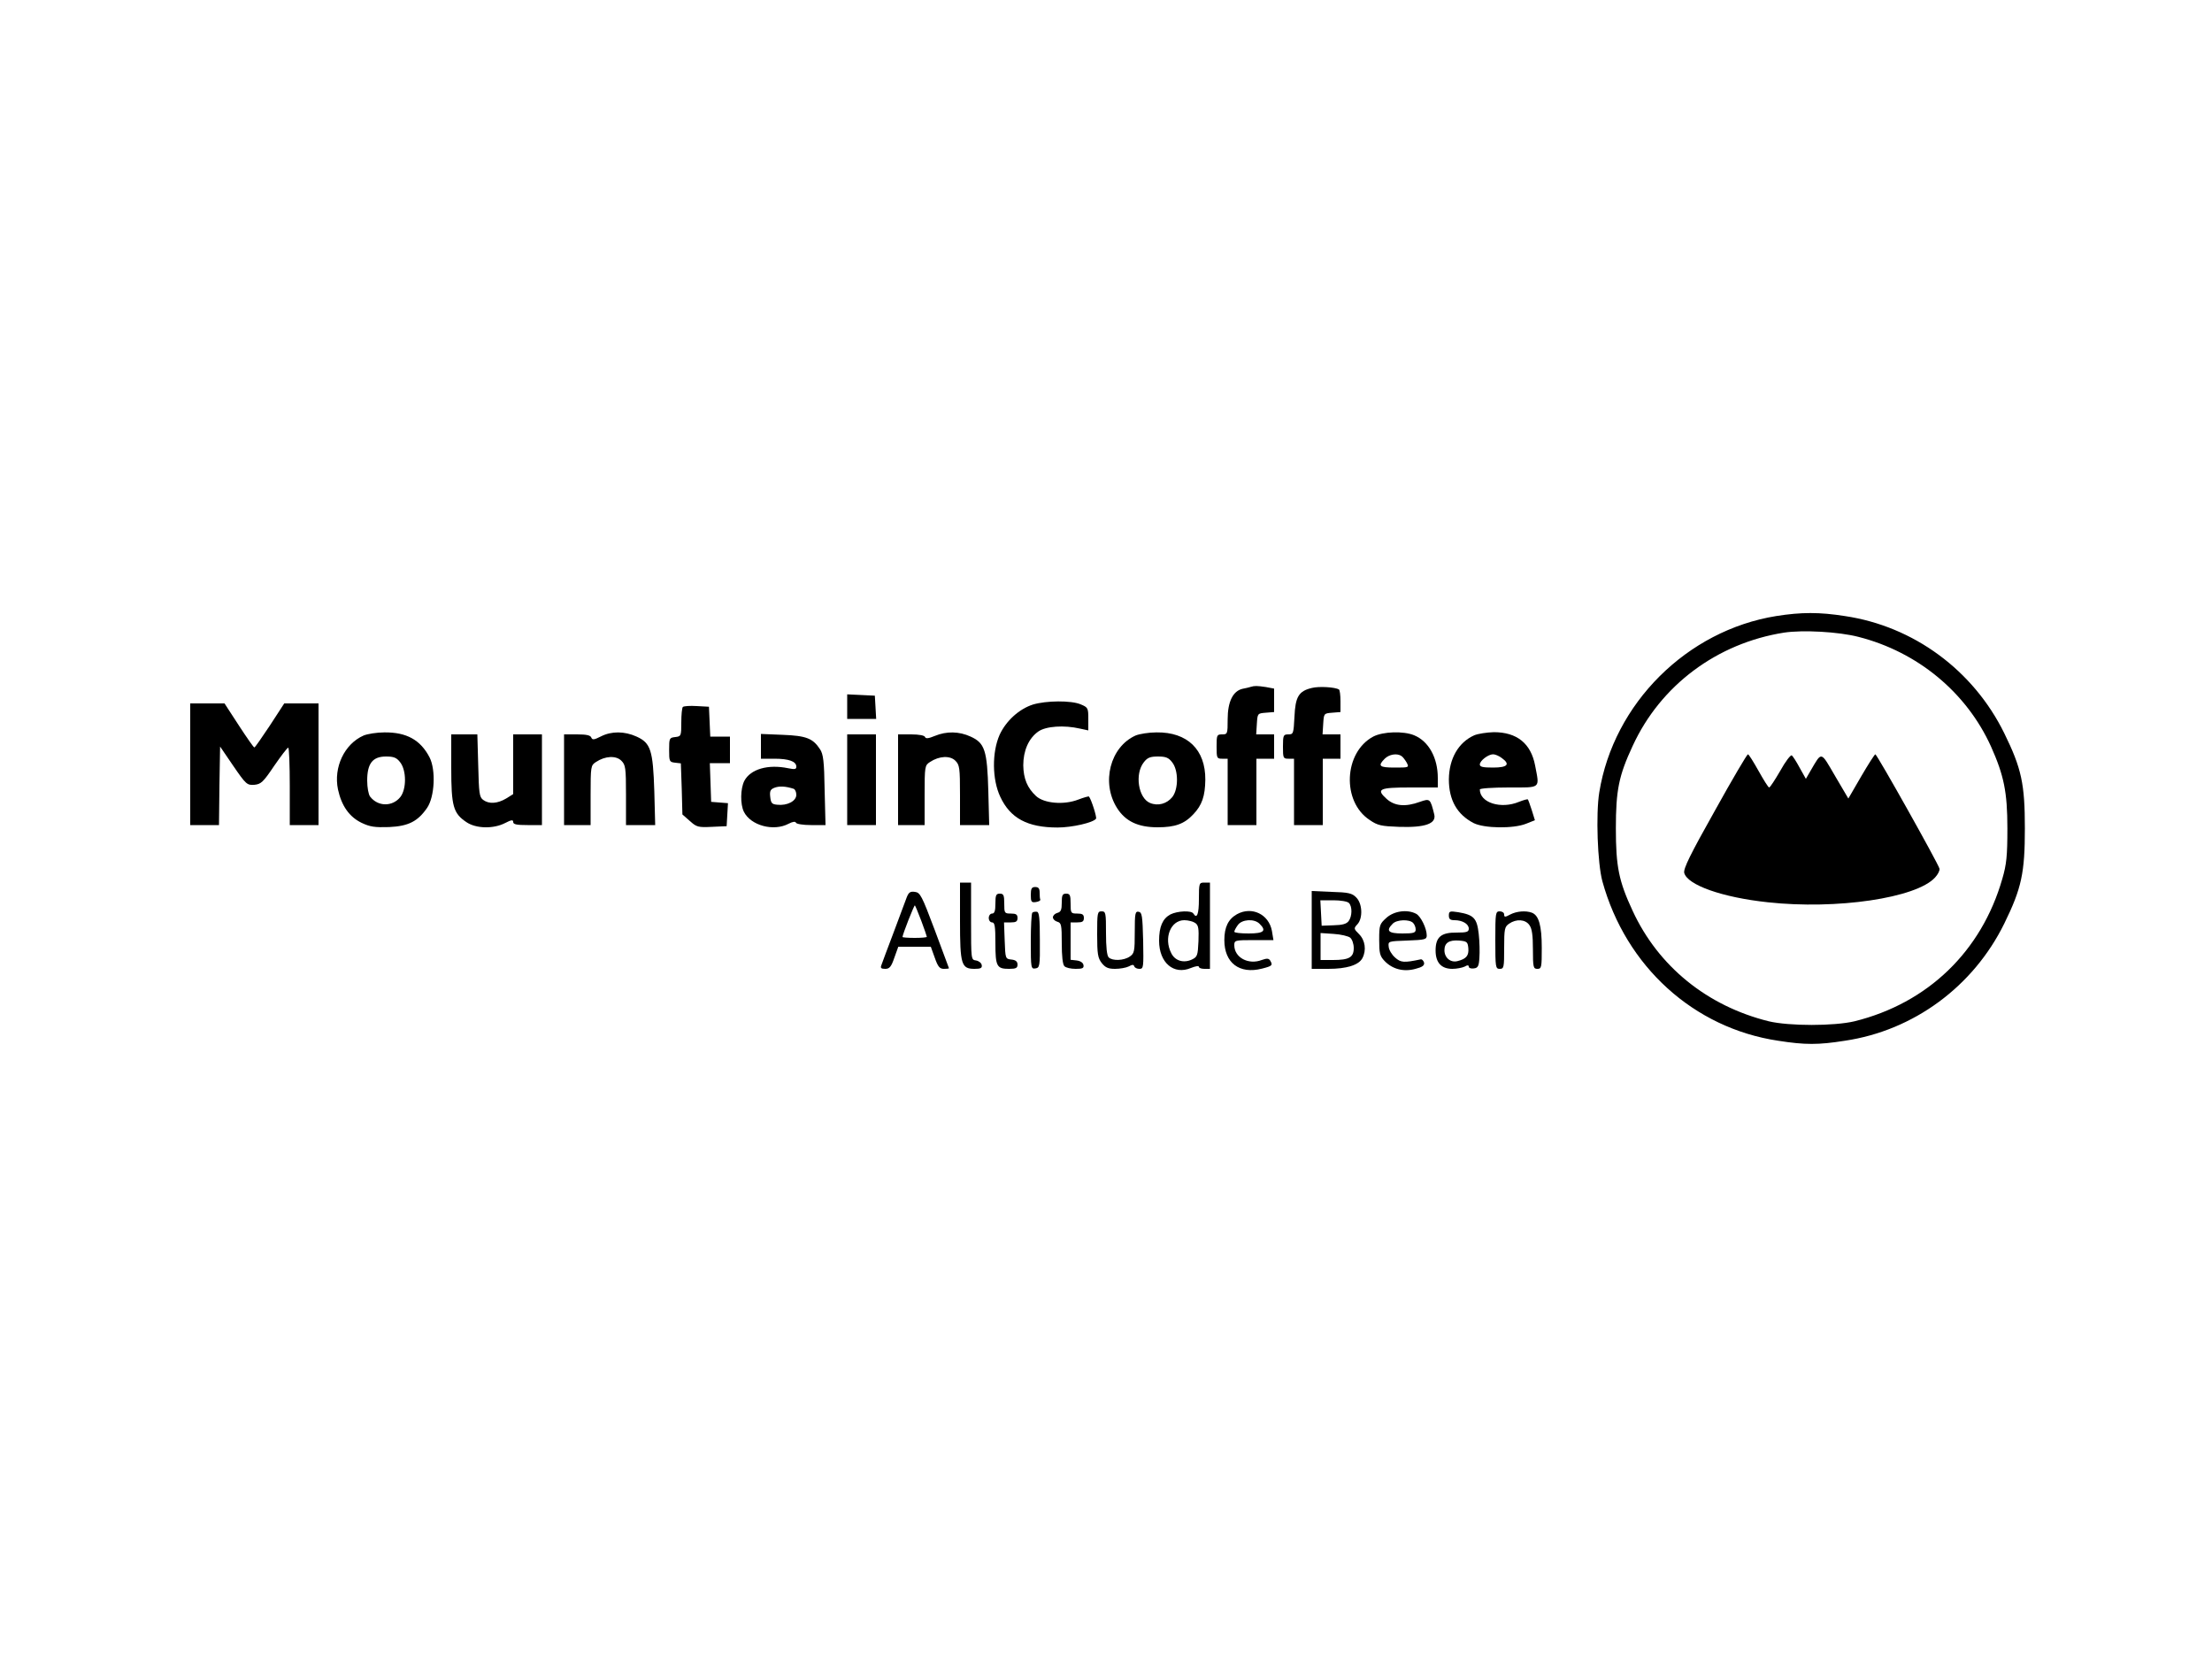
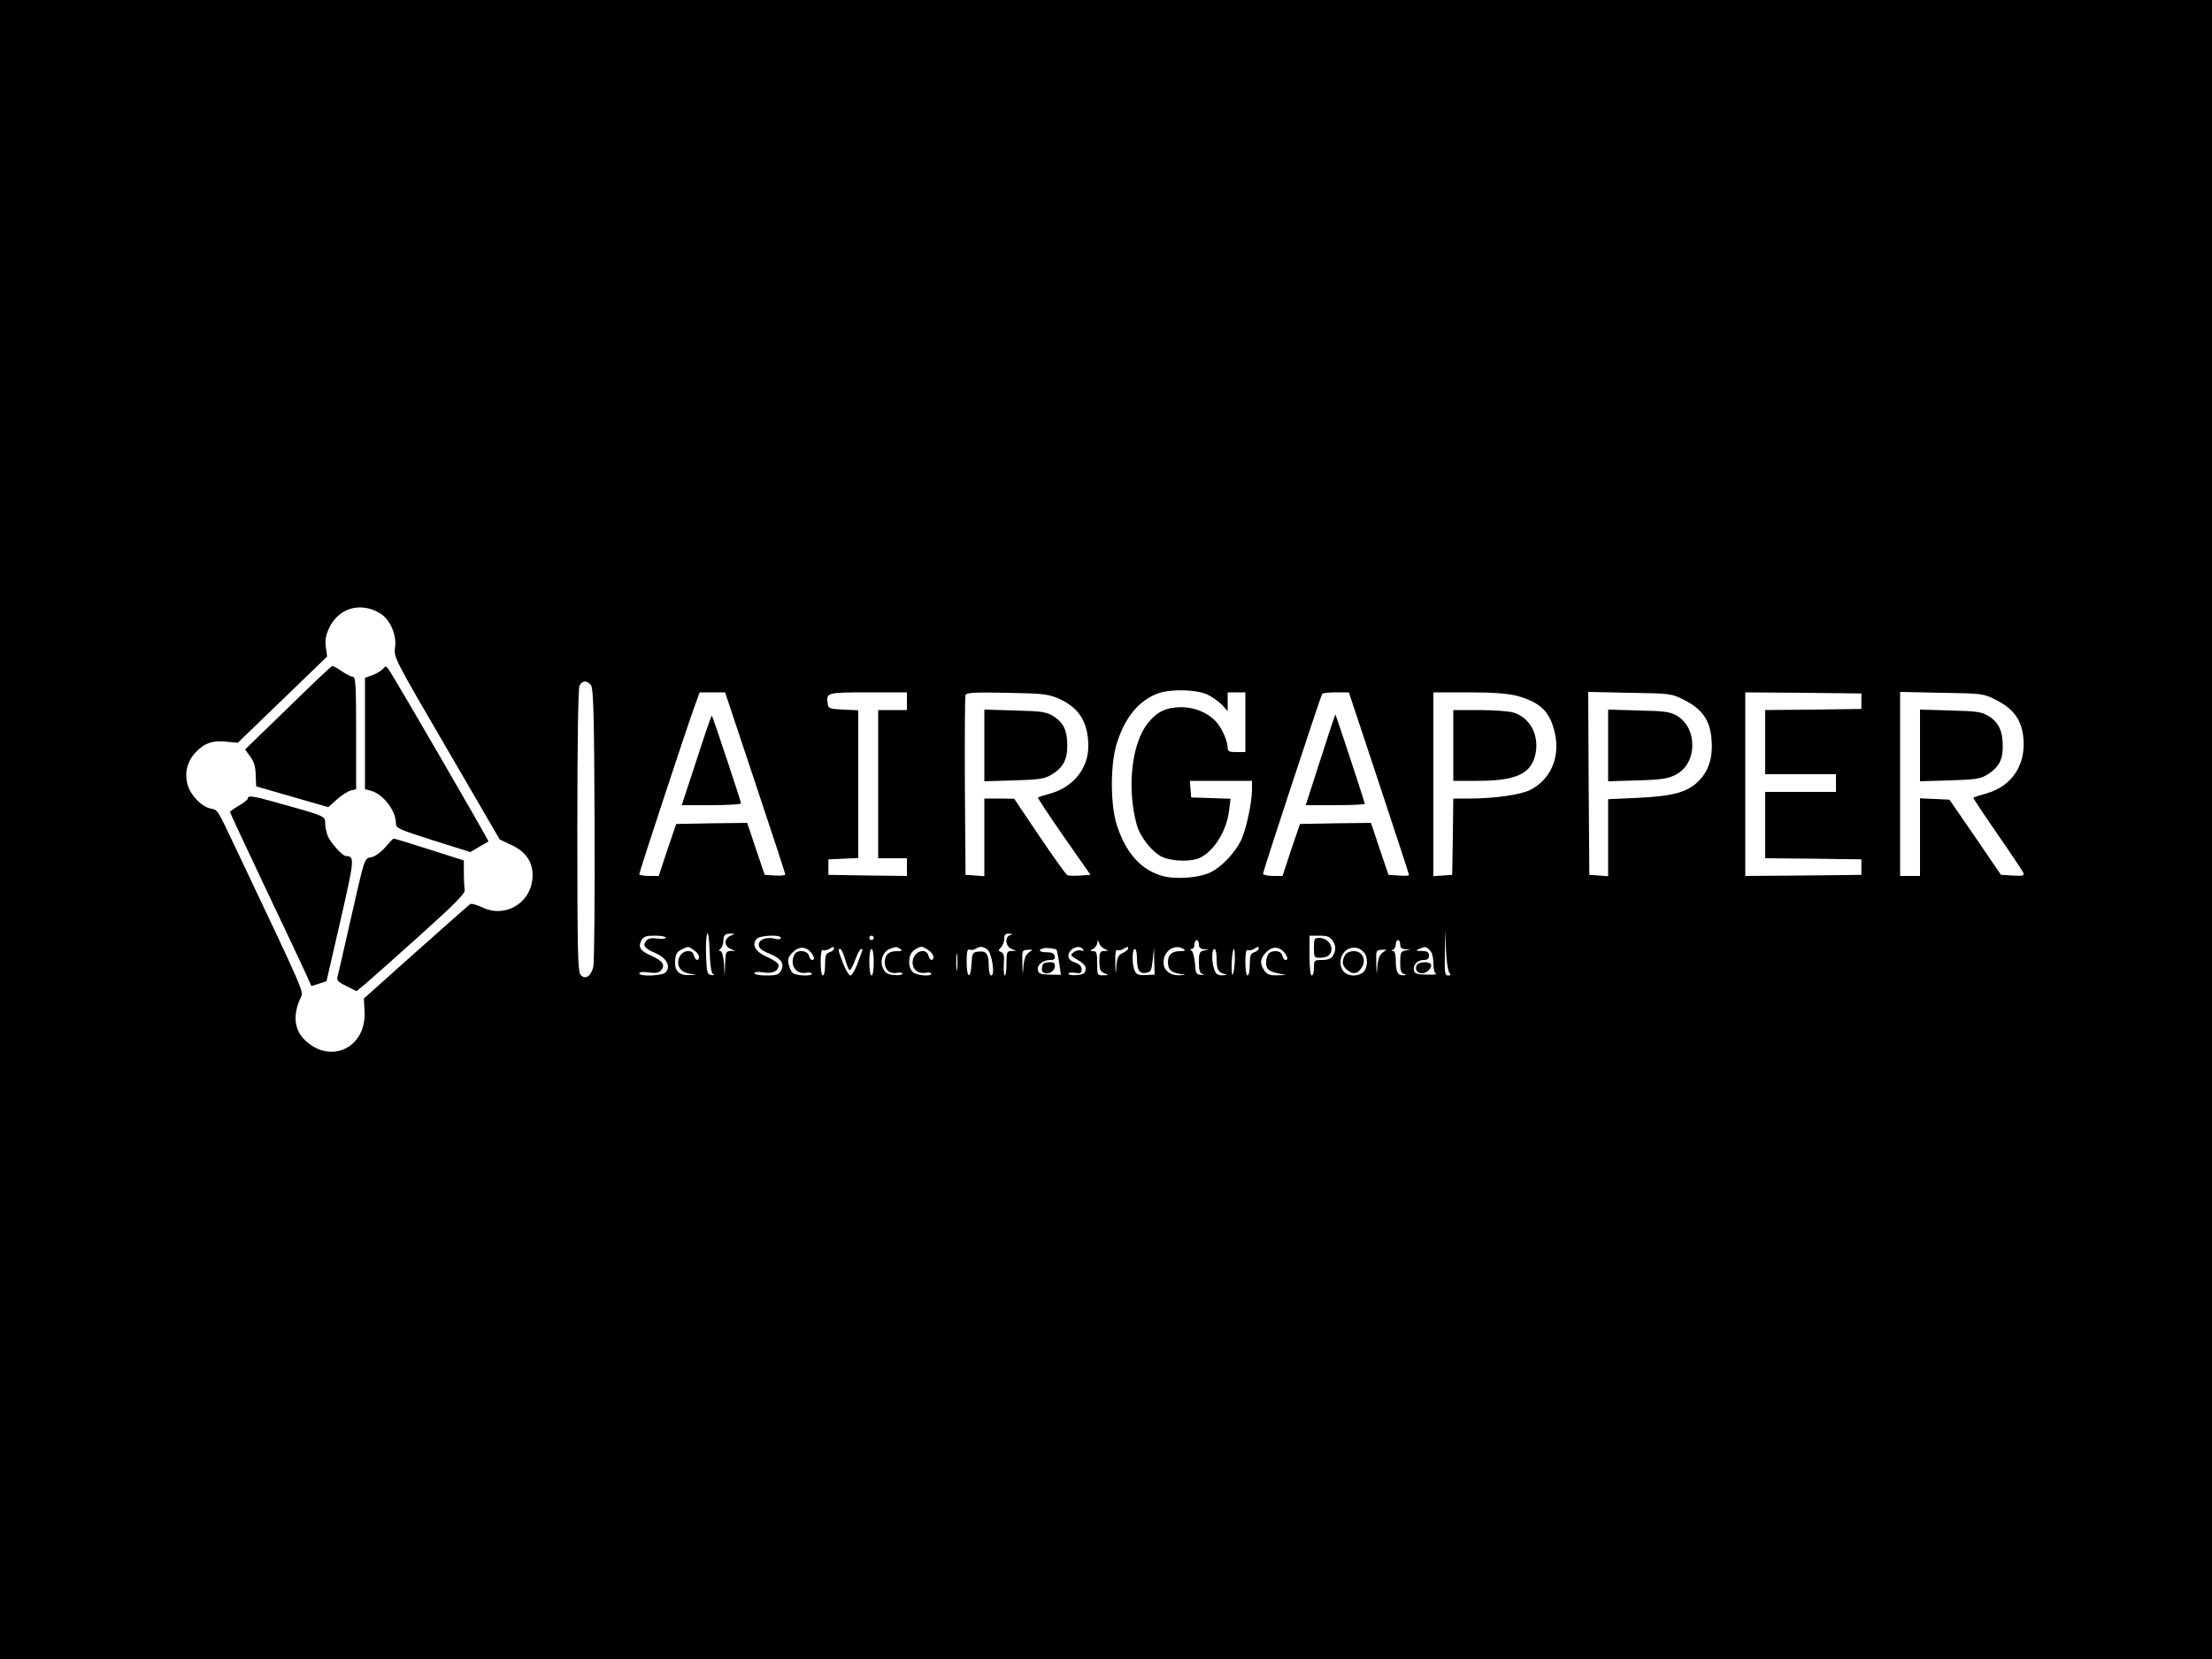
<svg xmlns="http://www.w3.org/2000/svg" version="1.0" width="1000pt" height="750pt" viewBox="0 0 1000 750" preserveAspectRatio="xMidYMid meet">
  <g transform="translate(0,750) scale(0.1,-0.1)" fill="#000000" stroke="none">
-     <path d="M8030 4715 c-404 -65 -735 -395 -800 -797 -16 -98 -8 -321 14 -402 106 -385 413 -664 795 -721 121 -19 181 -19 301 0 311 46 581 245 721 530 78 159 93 229 93 430 0 201 -15 271 -93 430 -140 285 -410 484 -721 530 -114 18 -197 18 -310 0z m371 -94 c268 -68 489 -251 600 -496 58 -130 74 -205 74 -370 0 -125 -4 -163 -23 -228 -94 -328 -337 -562 -668 -644 -93 -22 -295 -22 -388 0 -278 69 -499 248 -615 499 -63 135 -76 201 -76 373 0 172 13 238 76 373 126 274 381 464 684 512 85 13 247 4 336 -19z" />
-     <path d="M7752 3834 c-112 -199 -142 -261 -138 -280 14 -55 172 -111 378 -133 311 -34 671 19 756 112 13 14 22 32 20 40 -5 22 -282 516 -290 517 -3 0 -32 -45 -64 -100 l-58 -100 -60 102 c-66 113 -59 112 -110 25 l-22 -38 -28 50 c-15 28 -31 53 -36 56 -5 3 -29 -28 -52 -70 -24 -41 -46 -75 -50 -75 -4 0 -25 34 -48 75 -23 41 -44 75 -48 75 -4 0 -72 -115 -150 -256z" />
-     <path d="M5655 4395 c-5 -2 -23 -6 -38 -9 -43 -10 -67 -58 -67 -138 0 -66 -1 -68 -25 -68 -24 0 -25 -3 -25 -55 0 -52 1 -55 25 -55 l25 0 0 -150 0 -150 65 0 65 0 0 150 0 150 40 0 40 0 0 55 0 55 -41 0 -40 0 3 48 c3 47 3 47 41 50 l37 3 0 53 0 53 -37 7 c-40 6 -52 6 -68 1z" />
-     <path d="M5931 4390 c-60 -14 -75 -40 -79 -130 -4 -77 -5 -80 -28 -80 -22 0 -24 -4 -24 -55 0 -52 1 -55 25 -55 l25 0 0 -150 0 -150 65 0 65 0 0 150 0 150 40 0 40 0 0 55 0 55 -41 0 -40 0 3 48 c3 47 3 47 41 50 l37 3 0 49 c0 27 -3 51 -7 53 -18 11 -91 15 -122 7z" />
-     <path d="M3830 4305 l0 -55 66 0 65 0 -3 53 -3 52 -62 3 -63 3 0 -56z" />
-     <path d="M4670 4315 c-63 -20 -122 -74 -151 -137 -35 -79 -34 -202 3 -280 45 -97 123 -139 259 -139 65 0 162 22 174 40 4 7 -21 86 -32 100 -1 2 -23 -4 -49 -14 -65 -25 -154 -17 -190 16 -40 37 -57 79 -58 139 0 66 24 122 68 153 34 24 116 30 189 13 l37 -8 0 51 c0 50 -1 53 -35 67 -43 18 -155 17 -215 -1z" />
-     <path d="M860 4045 l0 -275 65 0 65 0 2 178 3 177 60 -88 c57 -83 62 -87 94 -85 31 3 40 11 90 85 31 45 59 82 64 83 4 0 7 -79 7 -175 l0 -175 65 0 65 0 0 275 0 275 -77 0 -78 0 -65 -100 c-36 -54 -67 -99 -70 -99 -3 -1 -34 44 -70 99 l-65 100 -77 0 -78 0 0 -275z" />
-     <path d="M3087 4304 c-4 -4 -7 -36 -7 -70 0 -61 -1 -63 -27 -66 -27 -3 -28 -5 -28 -58 0 -52 1 -55 27 -58 l26 -3 4 -115 3 -116 33 -29 c31 -28 38 -30 100 -27 l67 3 3 52 3 52 -38 3 -38 3 -3 88 -3 87 46 0 45 0 0 60 0 60 -45 0 -44 0 -3 68 -3 67 -55 3 c-31 2 -59 0 -63 -4z" />
-     <path d="M1644 4175 c-87 -38 -137 -144 -116 -244 16 -74 51 -124 107 -151 38 -18 59 -21 124 -19 88 4 130 26 172 87 34 50 40 171 11 228 -41 79 -104 114 -204 113 -35 0 -77 -7 -94 -14z m165 -121 c29 -37 29 -121 1 -157 -36 -45 -102 -44 -137 2 -7 9 -13 41 -13 72 0 77 24 109 85 109 35 0 48 -5 64 -26z" />
-     <path d="M2717 4171 c-32 -16 -39 -17 -44 -5 -4 10 -22 14 -64 14 l-59 0 0 -205 0 -205 60 0 60 0 0 135 c0 131 1 135 24 150 42 28 91 30 115 6 19 -19 21 -32 21 -156 l0 -135 66 0 66 0 -4 153 c-6 185 -16 218 -80 247 -55 25 -114 25 -161 1z" />
-     <path d="M4226 4173 c-29 -12 -41 -13 -44 -5 -2 7 -26 12 -63 12 l-59 0 0 -205 0 -205 60 0 60 0 0 135 c0 131 1 135 24 150 42 28 91 30 115 6 19 -19 21 -32 21 -156 l0 -135 66 0 66 0 -4 153 c-5 185 -16 218 -80 247 -52 24 -109 25 -162 3z" />
-     <path d="M5134 4175 c-115 -51 -157 -213 -84 -328 38 -60 95 -87 183 -87 79 0 121 15 162 59 39 41 53 82 54 156 1 136 -81 216 -221 214 -35 0 -77 -7 -94 -14z m165 -121 c29 -36 29 -121 1 -157 -25 -31 -65 -42 -101 -27 -53 22 -70 131 -28 184 16 21 29 26 64 26 35 0 48 -5 64 -26z" />
-     <path d="M6208 4170 c-133 -71 -143 -294 -16 -377 36 -25 53 -28 132 -31 118 -4 170 14 160 56 -18 72 -19 73 -65 57 -66 -24 -114 -19 -150 13 -50 45 -34 52 107 52 l124 0 0 43 c0 91 -41 166 -107 193 -48 20 -141 17 -185 -6z m128 -88 c6 -4 16 -17 23 -29 12 -23 11 -23 -54 -23 -69 0 -78 7 -45 40 20 20 56 26 76 12z" />
-     <path d="M6665 4176 c-72 -32 -114 -106 -115 -199 0 -94 37 -159 112 -198 48 -24 179 -26 237 -3 l40 16 -14 45 c-8 25 -16 47 -18 49 -2 2 -20 -3 -40 -11 -82 -34 -177 -4 -177 56 0 5 58 9 130 9 149 0 140 -7 120 99 -19 100 -82 151 -187 151 -32 -1 -71 -7 -88 -14z m123 -102 c41 -29 28 -44 -38 -44 -46 0 -60 3 -60 14 0 17 38 46 60 46 9 0 26 -7 38 -16z" />
-     <path d="M2040 4028 c0 -173 9 -205 69 -245 43 -29 121 -31 174 -4 29 15 37 16 37 5 0 -11 16 -14 65 -14 l65 0 0 205 0 205 -65 0 -65 0 0 -135 0 -135 -32 -20 c-39 -23 -77 -26 -104 -6 -17 13 -19 30 -22 155 l-4 141 -59 0 -59 0 0 -152z" />
-     <path d="M3440 4126 l0 -56 61 0 c65 0 99 -12 99 -36 0 -12 -7 -13 -37 -7 -91 19 -170 -4 -198 -57 -18 -35 -19 -106 -2 -140 31 -62 134 -90 202 -54 19 10 31 11 33 5 2 -6 32 -11 69 -11 l65 0 -4 158 c-2 130 -6 163 -21 185 -32 49 -62 61 -169 65 l-98 4 0 -56z m148 -192 c6 -2 12 -14 12 -27 0 -29 -42 -50 -86 -45 -25 2 -29 8 -32 36 -3 26 1 34 20 41 21 8 49 7 86 -5z" />
-     <path d="M3830 3975 l0 -205 65 0 65 0 0 205 0 205 -65 0 -65 0 0 -205z" />
-     <path d="M4340 3337 c0 -198 6 -217 66 -217 28 0 35 4 32 18 -2 9 -13 18 -26 20 -22 3 -22 5 -22 178 l0 174 -25 0 -25 0 0 -173z" />
-     <path d="M5420 3435 c0 -68 -9 -91 -25 -65 -9 15 -72 12 -104 -4 -35 -19 -51 -55 -51 -119 0 -99 66 -156 144 -123 20 8 36 11 36 5 0 -5 11 -9 25 -9 l25 0 0 195 0 195 -25 0 c-24 0 -25 -2 -25 -75z m-16 -108 c14 -10 16 -25 14 -82 -3 -65 -5 -71 -30 -83 -37 -17 -76 -6 -93 29 -35 68 -3 149 59 149 18 0 40 -6 50 -13z" />
-     <path d="M4660 3454 c0 -31 3 -35 23 -32 12 2 21 6 20 11 -2 4 -3 18 -3 32 0 18 -5 25 -20 25 -16 0 -20 -7 -20 -36z" />
-     <path d="M4099 3443 c-6 -15 -32 -86 -59 -158 -27 -71 -52 -138 -55 -147 -6 -14 -2 -18 17 -18 19 0 27 9 41 50 l18 50 73 0 74 0 18 -50 c14 -40 22 -50 41 -50 13 0 23 1 23 3 0 1 -29 79 -64 172 -59 157 -66 170 -90 173 -21 3 -28 -2 -37 -25z m66 -106 c14 -37 25 -70 25 -72 0 -3 -25 -5 -55 -5 -30 0 -55 2 -55 4 0 11 53 146 56 143 2 -2 15 -33 29 -70z" />
-     <path d="M5930 3296 l0 -176 75 0 c83 0 137 17 154 48 19 36 13 81 -15 109 -24 24 -25 26 -7 45 25 28 22 94 -6 121 -18 19 -36 23 -111 25 l-90 4 0 -176z m168 122 c16 -16 15 -60 -1 -82 -10 -13 -28 -18 -68 -19 l-54 -2 -3 58 -3 57 59 0 c32 0 63 -5 70 -12z m6 -157 c9 -8 16 -28 16 -47 0 -42 -21 -54 -94 -54 l-56 0 0 61 0 61 59 -4 c33 -2 66 -10 75 -17z" />
-     <path d="M4500 3415 c0 -33 -4 -45 -15 -45 -8 0 -15 -9 -15 -20 0 -11 7 -20 15 -20 12 0 15 -17 15 -93 0 -106 6 -117 62 -117 31 0 38 4 38 19 0 14 -8 21 -27 23 -28 3 -28 4 -31 86 l-3 82 31 0 c23 0 30 4 30 20 0 16 -7 20 -30 20 -29 0 -30 2 -30 45 0 38 -3 45 -20 45 -17 0 -20 -7 -20 -45z" />
-     <path d="M4800 3419 c0 -32 -4 -42 -20 -46 -11 -3 -20 -12 -20 -20 0 -8 9 -17 20 -20 18 -5 20 -14 20 -97 0 -58 4 -96 12 -104 7 -7 29 -12 51 -12 31 0 38 3 35 18 -2 10 -14 18 -31 20 l-27 3 0 85 0 84 30 0 c23 0 30 4 30 20 0 16 -7 20 -30 20 -29 0 -30 2 -30 45 0 38 -3 45 -20 45 -17 0 -20 -7 -20 -41z" />
-     <path d="M4667 3374 c-4 -4 -7 -63 -7 -131 0 -120 1 -124 21 -121 19 3 21 9 20 128 0 98 -3 126 -13 128 -8 1 -17 0 -21 -4z" />
-     <path d="M4960 3276 c0 -89 3 -107 21 -130 16 -20 29 -26 60 -26 22 0 50 5 62 11 16 9 22 9 25 0 2 -6 12 -11 23 -11 19 0 19 7 17 127 -3 112 -5 128 -20 131 -16 3 -18 -6 -18 -92 0 -87 -2 -96 -22 -110 -27 -19 -79 -21 -96 -4 -8 8 -12 47 -12 110 0 91 -1 98 -20 98 -19 0 -20 -7 -20 -104z" />
-     <path d="M5592 3367 c-39 -22 -57 -58 -57 -117 0 -103 68 -155 170 -129 47 12 50 15 37 37 -7 10 -15 10 -38 2 -60 -23 -124 11 -124 67 0 22 3 23 89 23 l88 0 -7 42 c-14 75 -91 112 -158 75z m102 -43 c33 -32 20 -44 -49 -44 -36 0 -65 3 -65 8 0 4 7 18 16 30 18 26 74 30 98 6z" />
-     <path d="M6268 3351 c-31 -28 -33 -33 -33 -99 0 -61 3 -74 24 -96 35 -37 86 -51 140 -36 31 8 41 15 39 28 -3 9 -9 16 -15 15 -76 -16 -90 -15 -116 8 -15 13 -28 35 -29 49 -3 25 -2 25 85 28 79 3 87 5 87 23 0 32 -27 87 -48 98 -40 21 -99 13 -134 -18z m120 -23 c7 -7 12 -20 12 -30 0 -15 -9 -18 -60 -18 -64 0 -76 12 -44 44 18 19 75 21 92 4z" />
-     <path d="M6550 3361 c0 -16 6 -21 26 -21 35 0 64 -17 64 -38 0 -15 -9 -18 -54 -18 -71 1 -96 -20 -96 -81 0 -55 26 -83 76 -83 19 0 44 5 55 10 13 8 19 7 19 0 0 -6 10 -10 23 -8 18 2 23 10 25 48 2 25 1 73 -3 108 -8 71 -22 86 -92 98 -39 6 -43 5 -43 -15z m88 -147 c3 -34 -9 -49 -49 -59 -31 -8 -59 15 -59 49 0 33 20 47 65 44 37 -3 40 -6 43 -34z" />
-     <path d="M6760 3250 c0 -123 1 -130 20 -130 19 0 20 7 20 94 0 87 2 96 22 110 33 23 74 20 92 -6 12 -16 16 -47 16 -110 0 -81 2 -88 20 -88 19 0 20 7 20 95 0 100 -13 147 -45 159 -27 10 -68 7 -97 -8 -24 -13 -28 -13 -28 0 0 8 -9 14 -20 14 -19 0 -20 -7 -20 -130z" />
+     <path d="M0 3750 l0 -3750 5000 0 5000 0 0 3750 0 3750 -5000 0 -5000 0 0 -3750z m1717 978 c46 -27 77 -97 69 -155 -6 -45 -4 -49 234 -457 l239 -411 53 -25 c69 -32 101 -83 95 -152 -10 -115 -128 -181 -231 -128 -22 10 -44 16 -50 13 -6 -4 -117 -102 -246 -217 l-235 -210 3 -57 c10 -160 -145 -241 -262 -138 -56 48 -65 118 -26 200 13 28 18 16 -294 674 -87 183 -80 172 -115 180 -39 8 -89 59 -102 105 -16 51 -4 104 31 144 40 45 79 60 143 53 l52 -5 202 195 202 195 -6 43 c-4 33 0 54 16 88 43 89 141 117 228 65z m954 -325 c12 -13 15 -127 17 -629 1 -338 -1 -628 -6 -646 -11 -43 -38 -59 -58 -34 -12 17 -14 117 -14 654 0 417 4 640 10 653 13 23 33 24 51 2z m2785 -42 c23 -10 53 -32 68 -47 l26 -29 0 43 0 42 40 0 40 0 0 -135 0 -135 -40 0 c-34 0 -40 3 -40 20 0 30 -27 91 -53 118 -38 41 -97 65 -158 65 -67 -1 -107 -20 -148 -70 -76 -92 -98 -299 -51 -465 15 -52 69 -120 112 -141 46 -22 135 -24 175 -4 66 35 119 123 130 217 l6 49 -89 3 -89 3 -3 38 -3 37 140 0 141 0 0 -40 c0 -59 -28 -188 -51 -232 -28 -55 -86 -116 -133 -140 -52 -27 -160 -35 -221 -18 -97 27 -166 105 -206 230 -30 92 -30 277 0 370 37 118 101 195 188 226 57 20 170 17 219 -5z m-2042 -399 c75 -224 136 -411 136 -415 0 -4 -21 -7 -47 -5 l-46 3 -40 118 -39 117 -161 -2 -160 -3 -40 -117 -39 -118 -44 0 c-24 0 -44 4 -44 8 0 10 207 639 247 750 l26 72 58 0 57 0 136 -408z m686 368 l0 -40 -65 0 -65 0 0 -335 0 -335 65 0 65 0 0 -40 0 -40 -177 2 -178 3 0 35 0 35 68 3 67 3 0 334 0 334 -67 3 c-62 3 -68 5 -71 26 -8 51 -5 52 183 52 l175 0 0 -40z m688 11 c91 -41 132 -107 132 -215 0 -99 -67 -183 -170 -213 -30 -8 -57 -17 -58 -18 -2 -2 51 -82 117 -177 l121 -173 -46 -3 c-26 -2 -52 -1 -58 1 -7 3 -63 82 -126 175 l-115 171 -67 1 -68 0 0 -176 0 -175 -42 3 -43 3 -3 400 c-1 220 0 406 3 413 4 11 41 13 188 10 165 -3 187 -6 235 -27z m1446 -381 c75 -226 136 -413 136 -416 0 -3 -21 -4 -47 -2 l-46 3 -40 118 -39 117 -161 -2 -160 -3 -40 -117 -39 -118 -44 0 c-25 0 -44 5 -44 11 0 11 259 797 267 812 2 4 30 7 63 7 l58 0 136 -410z m621 395 c109 -29 154 -73 175 -173 23 -107 -21 -207 -112 -253 -43 -22 -163 -39 -275 -39 l-73 0 -2 -172 -3 -173 -42 -3 -43 -3 0 415 0 416 158 0 c110 0 176 -5 217 -15z m760 -20 c79 -40 115 -90 122 -173 8 -84 -11 -146 -58 -193 -51 -51 -114 -68 -276 -76 l-133 -6 0 -174 0 -174 -42 3 -43 3 -3 413 -2 414 187 -4 c186 -3 189 -3 248 -33z m800 -5 l0 -35 -217 -3 -218 -2 0 -145 0 -145 160 0 160 0 0 -40 0 -40 -160 0 -160 0 0 -150 0 -150 218 -2 217 -3 0 -35 0 -35 -262 -3 -263 -2 0 415 0 415 263 -2 262 -3 0 -35z m610 5 c77 -39 114 -89 122 -168 13 -123 -50 -220 -164 -253 -32 -9 -60 -18 -62 -20 -2 -1 47 -75 108 -163 61 -88 114 -168 118 -176 5 -14 -3 -16 -48 -13 l-53 3 -116 170 -117 170 -66 3 -67 3 0 -176 0 -175 -45 0 -45 0 0 416 0 416 188 -4 c185 -3 188 -3 247 -33z m-5802 -1238 c8 -5 5 -7 -8 -5 -18 3 -20 12 -23 87 -2 47 1 91 5 100 5 9 9 -23 11 -79 2 -59 7 -97 15 -103z m3329 6 c8 -10 6 -13 -6 -13 -14 0 -16 14 -14 103 l2 102 3 -89 c2 -50 9 -96 15 -103z m-3249 167 c-14 -6 -23 -18 -23 -30 0 -12 9 -24 23 -30 l22 -9 -22 0 c-21 -1 -23 -6 -25 -58 l-2 -58 -3 58 c-3 34 -9 57 -15 57 -9 0 -9 3 0 12 7 7 12 22 12 33 0 27 8 35 34 34 20 0 20 -1 -1 -9z m1265 3 c-27 -7 -23 -52 5 -63 l22 -9 -22 0 c-21 -1 -23 -6 -23 -56 0 -30 -3 -55 -7 -55 -5 0 -6 22 -5 50 3 38 0 51 -12 56 -14 5 -14 8 -1 21 8 8 15 25 15 39 0 19 5 24 23 23 16 -1 18 -2 5 -6z m-1558 -12 c0 -5 -17 -7 -38 -4 -27 4 -42 1 -51 -11 -17 -21 -7 -34 45 -56 47 -21 67 -58 44 -85 -14 -17 -120 -21 -120 -5 0 6 18 7 43 4 32 -5 46 -2 56 10 20 24 7 42 -44 65 -51 22 -62 40 -45 70 9 17 20 21 60 21 28 0 50 -4 50 -9z m520 -1 c0 -6 -11 -8 -25 -4 -39 10 -75 -3 -75 -27 0 -15 13 -26 50 -41 53 -22 68 -45 50 -78 -9 -16 -21 -20 -65 -20 -31 0 -55 5 -55 10 0 6 15 8 40 4 42 -7 70 6 70 33 0 8 -23 24 -50 36 -54 23 -73 54 -50 82 14 17 110 21 110 5z m420 0 c0 -5 -4 -10 -10 -10 -5 0 -10 5 -10 10 0 6 5 10 10 10 6 0 10 -4 10 -10z m2076 -15 c10 -15 13 -32 8 -47 -9 -30 -22 -38 -61 -38 -31 0 -33 -2 -33 -35 0 -19 -4 -35 -10 -35 -6 0 -10 37 -10 90 l0 90 45 0 c36 0 48 -5 61 -25z m-1030 -36 c17 -7 17 -8 -3 -8 -20 -1 -23 -6 -23 -46 0 -38 4 -47 23 -55 21 -8 21 -9 -5 -9 -27 -1 -28 1 -28 54 0 46 -3 55 -17 55 -17 1 -17 1 0 11 9 5 17 18 18 27 0 14 2 14 8 -2 4 -11 16 -23 27 -27z m424 21 c0 -14 7 -20 23 -21 l22 -2 -22 -4 c-20 -4 -23 -11 -23 -53 0 -38 4 -50 18 -54 10 -3 6 -4 -8 -3 -23 2 -25 7 -28 52 -2 27 -9 53 -15 57 -9 6 -9 8 1 8 6 0 12 9 12 20 0 11 5 20 10 20 6 0 10 -9 10 -20z m910 0 c0 -14 7 -20 23 -21 l22 -2 -22 -4 c-20 -4 -23 -11 -23 -53 0 -38 4 -50 18 -53 13 -4 12 -5 -4 -6 -26 -1 -34 16 -34 70 0 24 -5 39 -12 40 -10 0 -10 2 0 6 6 2 12 13 12 24 0 10 5 19 10 19 6 0 10 -9 10 -20z m-3192 -26 c12 -8 22 -22 22 -30 0 -21 -17 -17 -23 7 -9 33 -58 22 -69 -16 -9 -37 11 -62 56 -68 30 -4 30 -4 -6 -5 -48 -3 -70 19 -66 67 2 26 9 39 28 48 32 16 31 16 58 -3z m530 -12 c14 -19 16 -32 3 -32 -5 0 -11 9 -14 20 -6 23 -51 28 -63 8 -27 -44 0 -93 48 -86 15 3 28 1 28 -4 0 -13 -77 -9 -88 5 -6 6 -13 24 -17 39 -5 21 -1 33 19 53 28 28 60 27 84 -3z m102 19 c0 -5 -9 -13 -20 -16 -16 -5 -20 -15 -20 -56 0 -27 -4 -49 -10 -49 -6 0 -10 27 -10 61 0 37 4 58 10 54 5 -3 18 -1 27 4 22 13 23 13 23 2z m300 -1 c11 -7 8 -10 -15 -10 -38 0 -55 -16 -55 -51 0 -34 23 -53 55 -47 14 3 25 1 25 -4 0 -5 -17 -8 -37 -6 -29 2 -41 9 -51 30 -16 33 -1 75 30 88 30 11 30 11 48 0z m128 -6 c12 -8 22 -22 22 -30 0 -21 -17 -17 -23 7 -9 33 -58 22 -69 -16 -10 -39 15 -68 54 -63 16 3 28 1 28 -4 0 -14 -68 -8 -84 8 -24 24 -20 80 6 98 12 9 27 16 33 16 6 0 21 -7 33 -16z m265 4 c21 -15 37 -118 18 -118 -6 0 -11 17 -11 43 0 55 -11 69 -46 65 -27 -3 -29 -6 -32 -55 -4 -73 -22 -67 -22 8 0 47 3 60 13 56 8 -3 20 -1 28 4 19 12 32 11 52 -3z m314 -2 c1 -1 6 -27 11 -57 l8 -56 -50 1 c-42 1 -51 4 -54 20 -5 24 23 46 56 46 17 0 23 5 20 18 -2 12 -13 17 -36 17 -34 0 -43 11 -14 18 14 4 51 -1 59 -7z m119 2 c5 -7 2 -9 -8 -5 -9 3 -24 0 -34 -8 -17 -12 -16 -15 19 -35 28 -17 37 -28 35 -44 -2 -16 -11 -22 -40 -24 -21 -2 -38 1 -38 6 0 5 14 7 30 4 25 -4 30 -1 30 16 0 13 -10 24 -30 31 -20 6 -30 17 -30 30 0 32 51 54 66 29z m204 4 c0 -5 -11 -14 -24 -20 -20 -9 -26 -20 -29 -59 -3 -44 -4 -42 -5 15 -1 40 2 61 8 57 5 -3 18 -1 27 4 22 13 23 13 23 3z m250 -2 c11 -7 8 -10 -15 -10 -38 0 -55 -16 -55 -51 0 -32 15 -46 55 -52 30 -4 30 -4 -4 -6 -42 -1 -71 23 -71 59 0 51 51 85 90 60z m340 1 c0 -5 -9 -13 -20 -16 -16 -5 -20 -15 -20 -56 0 -27 -4 -49 -10 -49 -6 0 -10 27 -10 61 0 37 4 58 10 54 5 -3 18 -1 27 4 22 13 23 13 23 2z m118 -19 c14 -19 16 -32 3 -32 -5 0 -11 9 -14 20 -3 13 -14 20 -30 20 -28 0 -39 -12 -43 -45 -3 -33 10 -47 52 -55 l39 -8 -42 -1 c-33 -1 -45 4 -57 21 -22 32 -20 55 9 84 27 27 59 26 83 -4z m360 0 c17 -22 15 -67 -4 -86 -8 -9 -28 -16 -44 -16 -36 0 -60 23 -60 59 0 62 70 91 108 43z m296 12 c10 -9 16 -33 16 -59 0 -26 5 -45 13 -48 6 -2 -13 -4 -43 -3 -44 1 -55 4 -58 19 -5 25 16 47 44 47 17 0 24 6 24 20 0 16 -7 20 -32 21 -28 0 -30 2 -13 9 28 12 32 12 49 -6z m-2644 -39 c7 -25 16 -48 20 -50 5 -3 16 18 26 45 10 28 22 50 27 50 5 0 7 -4 5 -8 -1 -4 -12 -31 -22 -60 -11 -29 -25 -52 -32 -52 -6 0 -21 25 -33 56 -24 64 -24 64 -12 64 4 0 14 -20 21 -45z m130 -15 c0 -33 -4 -60 -10 -60 -6 0 -10 27 -10 60 0 33 4 60 10 60 6 0 10 -27 10 -60z m377 -32 c-2 -18 -4 -4 -4 32 0 36 2 50 4 33 2 -18 2 -48 0 -65z m324 76 c-14 -10 -21 -28 -24 -62 -3 -44 -4 -43 -5 13 -2 58 -1 60 24 61 25 2 25 2 5 -12z m489 -26 c0 -54 11 -71 41 -66 21 3 25 10 30 58 l6 55 1 -61 2 -60 -39 -2 c-31 -2 -42 2 -50 17 -14 25 -14 101 -1 101 6 0 10 -19 10 -42z m360 0 c0 -50 7 -64 35 -71 15 -3 13 -5 -8 -6 -21 -1 -30 5 -37 25 -13 33 -13 94 0 94 6 0 10 -19 10 -42z m82 -18 c-2 -33 -7 -58 -10 -56 -9 5 -2 116 6 116 4 0 5 -27 4 -60z m669 44 c-14 -10 -21 -28 -24 -62 -3 -44 -4 -43 -5 13 -2 58 -1 60 24 61 25 2 25 2 5 -12z" />
+     <path d="M1302 4300 l-194 -188 23 -32 c17 -22 24 -46 25 -83 l2 -52 163 -47 163 -47 38 34 c21 19 49 37 63 41 l25 6 0 254 c0 208 -2 254 -14 254 -7 0 -30 11 -50 25 -20 14 -40 25 -44 24 -4 0 -94 -85 -200 -189z" />
+     <path d="M1731 4476 c-7 -8 -28 -21 -47 -28 l-34 -12 0 -252 0 -252 24 -6 c57 -14 116 -90 116 -149 0 -21 14 -27 168 -76 l168 -53 39 23 c22 12 42 24 43 25 4 2 -428 746 -451 778 -12 16 -14 16 -26 2z" />
+     <path d="M1120 3890 c0 -5 -18 -20 -40 -32 -22 -13 -40 -26 -40 -29 0 -3 70 -154 156 -335 86 -181 169 -357 184 -390 l28 -62 34 11 34 11 63 274 c64 279 65 291 25 292 -16 0 -72 62 -83 93 -6 16 -11 41 -11 57 0 31 -1 31 -227 94 -100 28 -123 31 -123 16z" />
+     <path d="M1742 3670 c-18 -21 -46 -42 -62 -45 -34 -8 -28 13 -100 -305 -28 -124 -53 -232 -55 -240 -4 -11 9 -23 41 -38 l46 -23 42 35 c22 19 133 117 246 219 153 137 204 189 201 203 -2 10 -4 45 -4 77 l0 57 -157 50 c-87 28 -159 50 -161 49 -2 0 -19 -18 -37 -39z" />
+     <path d="M3149 4064 l-67 -204 134 0 c74 0 134 4 134 8 0 9 -128 394 -132 397 -2 1 -33 -89 -69 -201z" />
+     <path d="M4450 4130 l0 -162 133 4 c109 3 138 7 166 23 56 33 76 68 76 134 0 70 -17 104 -64 134 -32 19 -52 22 -173 25 l-138 4 0 -162z" />
+     <path d="M5969 4065 l-66 -205 133 0 c74 0 134 3 134 6 0 7 -131 404 -133 404 -1 0 -32 -92 -68 -205z" />
+     <path d="M6570 4130 l0 -160 108 0 c175 0 243 31 263 119 19 86 -23 167 -100 190 -21 6 -91 11 -155 11 l-116 0 0 -160z" />
+     <path d="M7270 4130 l0 -162 133 4 c110 3 139 8 173 26 98 50 100 211 4 267 -30 17 -56 21 -172 23 l-138 4 0 -162z" />
+     <path d="M8680 4130 l0 -162 133 4 c109 3 138 7 166 23 54 32 75 67 75 128 1 69 -18 112 -63 139 -32 20 -52 23 -173 26 l-138 4 0 -162z" />
+     <path d="M5940 3215 c0 -43 1 -45 28 -45 15 0 33 5 40 12 28 28 1 78 -44 78 -22 0 -24 -4 -24 -45z" />
+     <path d="M4717 3143 c-4 -3 -7 -15 -7 -25 0 -30 54 -21 58 10 3 17 -1 22 -21 22 -13 0 -27 -3 -30 -7z" />
+     <path d="M6080 3181 c-15 -28 -12 -46 8 -64 26 -24 49 -21 67 7 24 35 5 76 -34 76 -20 0 -34 -7 -41 -19z" />
+     <path d="M6404 3135 c-8 -19 3 -35 25 -35 20 0 41 19 41 37 0 18 -59 17 -66 -2z" />
  </g>
</svg>
